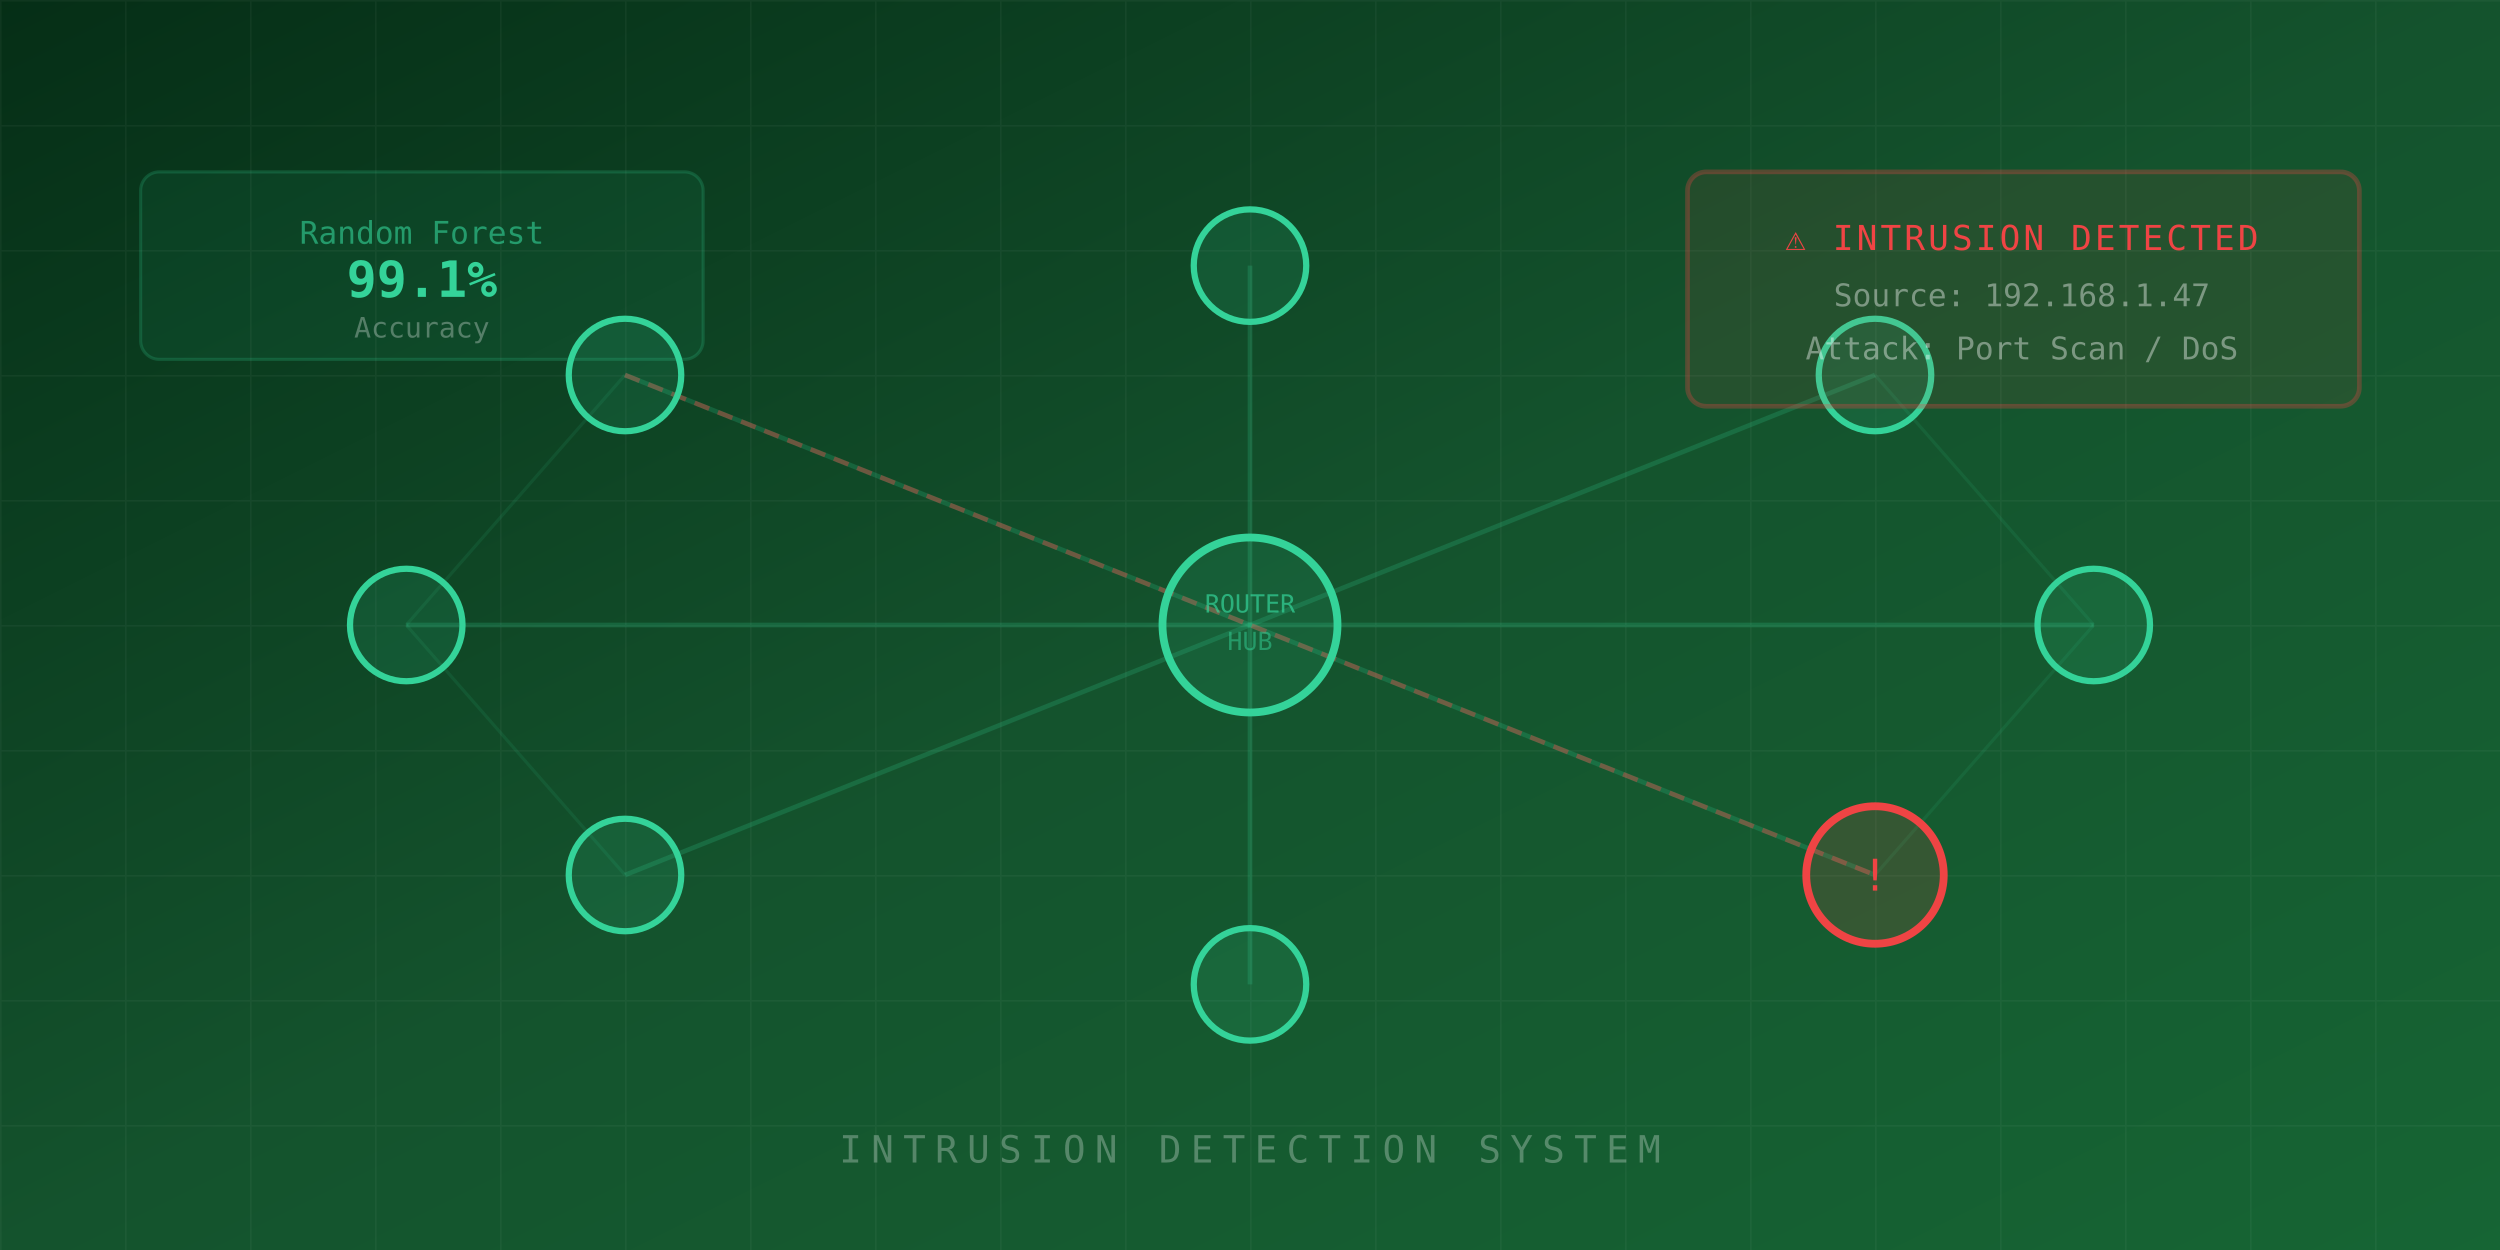
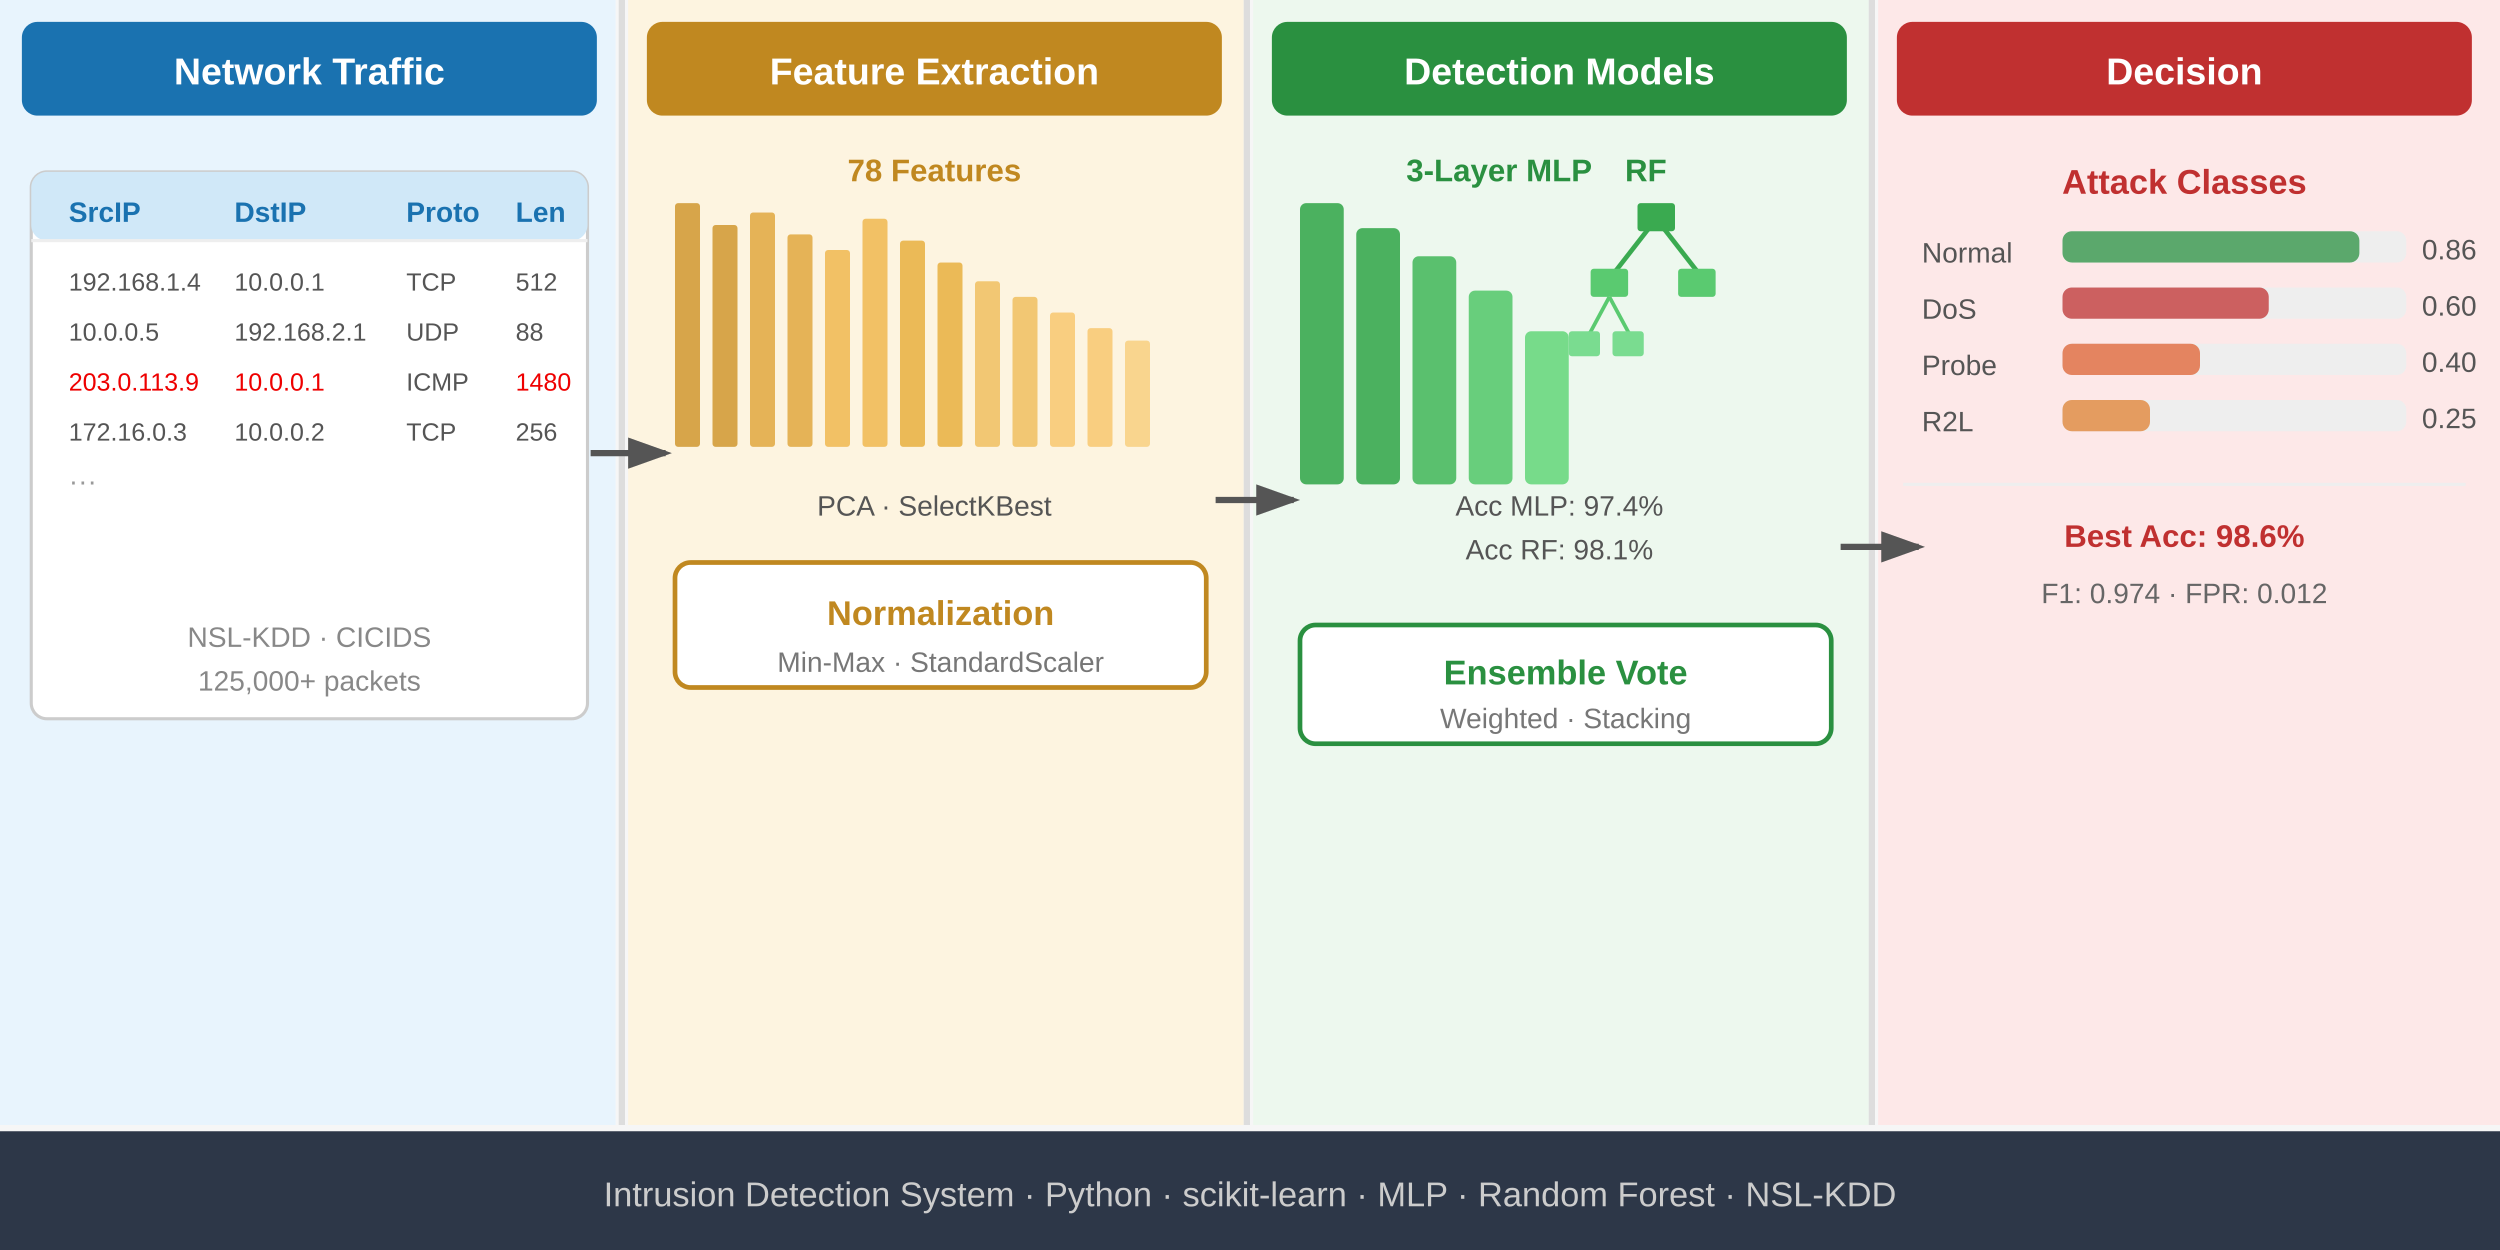
- <svg xmlns="http://www.w3.org/2000/svg" viewBox="0 0 800 400">
+ <svg xmlns="http://www.w3.org/2000/svg" viewBox="0 0 800 400" font-family="Arial,sans-serif">
  <defs>
-     <linearGradient id="bg" x1="0" y1="0" x2="1" y2="1">
-       <stop offset="0%" stop-color="#052e16" />
-       <stop offset="50%" stop-color="#14532d" />
-       <stop offset="100%" stop-color="#166534" />
-     </linearGradient>
-     <pattern id="grid" width="40" height="40" patternUnits="userSpaceOnUse">
-       <path d="M40 0L0 0 0 40" fill="none" stroke="rgba(255,255,255,0.04)" stroke-width="1" />
-     </pattern>
+     <marker id="a" markerWidth="7" markerHeight="5" refX="6" refY="2.5" orient="auto">
+       <polygon points="0,0 7,2.5 0,5" fill="#555" />
+     </marker>
  </defs>
-   <rect width="800" height="400" fill="url(#bg)" />
-   <rect width="800" height="400" fill="url(#grid)" />
-   <line x1="400" y1="200" x2="200" y2="120" stroke="rgba(52,211,153,0.2)" stroke-width="1.5" />
-   <line x1="400" y1="200" x2="200" y2="280" stroke="rgba(52,211,153,0.2)" stroke-width="1.5" />
-   <line x1="400" y1="200" x2="600" y2="120" stroke="rgba(52,211,153,0.2)" stroke-width="1.5" />
-   <line x1="400" y1="200" x2="600" y2="280" stroke="rgba(52,211,153,0.2)" stroke-width="1.5" />
-   <line x1="400" y1="200" x2="130" y2="200" stroke="rgba(52,211,153,0.2)" stroke-width="1.5" />
-   <line x1="400" y1="200" x2="670" y2="200" stroke="rgba(52,211,153,0.2)" stroke-width="1.5" />
-   <line x1="400" y1="200" x2="400" y2="85" stroke="rgba(52,211,153,0.2)" stroke-width="1.5" />
-   <line x1="400" y1="200" x2="400" y2="315" stroke="rgba(52,211,153,0.2)" stroke-width="1.5" />
-   <line x1="200" y1="120" x2="130" y2="200" stroke="rgba(52,211,153,0.1)" stroke-width="1" />
-   <line x1="200" y1="280" x2="130" y2="200" stroke="rgba(52,211,153,0.1)" stroke-width="1" />
-   <line x1="600" y1="120" x2="670" y2="200" stroke="rgba(52,211,153,0.1)" stroke-width="1" />
-   <line x1="600" y1="280" x2="670" y2="200" stroke="rgba(52,211,153,0.1)" stroke-width="1" />
-   <line x1="200" y1="120" x2="600" y2="280" stroke="rgba(239,68,68,0.4)" stroke-width="1.5" stroke-dasharray="5,3" />
-   <circle cx="200" cy="120" r="18" fill="rgba(52,211,153,0.12)" stroke="#34d399" stroke-width="2" />
-   <circle cx="200" cy="280" r="18" fill="rgba(52,211,153,0.12)" stroke="#34d399" stroke-width="2" />
-   <circle cx="600" cy="120" r="18" fill="rgba(52,211,153,0.12)" stroke="#34d399" stroke-width="2" />
-   <circle cx="130" cy="200" r="18" fill="rgba(52,211,153,0.12)" stroke="#34d399" stroke-width="2" />
-   <circle cx="670" cy="200" r="18" fill="rgba(52,211,153,0.12)" stroke="#34d399" stroke-width="2" />
-   <circle cx="400" cy="85" r="18" fill="rgba(52,211,153,0.12)" stroke="#34d399" stroke-width="2" />
-   <circle cx="400" cy="315" r="18" fill="rgba(52,211,153,0.12)" stroke="#34d399" stroke-width="2" />
-   <circle cx="600" cy="280" r="22" fill="rgba(239,68,68,0.15)" stroke="#ef4444" stroke-width="2.5" />
-   <text x="600" y="285" text-anchor="middle" font-family="monospace" font-size="14" fill="#ef4444">!</text>
-   <circle cx="400" cy="200" r="28" fill="rgba(52,211,153,0.1)" stroke="#34d399" stroke-width="2.5" />
-   <text x="400" y="196" text-anchor="middle" font-family="monospace" font-size="8" fill="rgba(52,211,153,0.7)">ROUTER</text>
-   <text x="400" y="208" text-anchor="middle" font-family="monospace" font-size="8" fill="rgba(52,211,153,0.5)">HUB</text>
-   <rect x="540" y="55" width="215" height="75" rx="6" fill="rgba(239,68,68,0.08)" stroke="rgba(239,68,68,0.3)" stroke-width="1.5" />
-   <text x="647" y="80" text-anchor="middle" font-family="monospace" font-size="11" fill="#ef4444" letter-spacing="1">⚠ INTRUSION DETECTED</text>
-   <text x="647" y="98" text-anchor="middle" font-family="monospace" font-size="10" fill="rgba(255,255,255,0.4)">Source: 192.168.1.47</text>
-   <text x="647" y="115" text-anchor="middle" font-family="monospace" font-size="10" fill="rgba(255,255,255,0.4)">Attack: Port Scan / DoS</text>
-   <rect x="45" y="55" width="180" height="60" rx="6" fill="rgba(52,211,153,0.07)" stroke="rgba(52,211,153,0.2)" stroke-width="1" />
-   <text x="135" y="78" text-anchor="middle" font-family="monospace" font-size="10" fill="rgba(52,211,153,0.6)">Random Forest</text>
-   <text x="135" y="95" text-anchor="middle" font-family="monospace" font-size="16" font-weight="bold" fill="#34d399">99.1%</text>
-   <text x="135" y="108" text-anchor="middle" font-family="monospace" font-size="9" fill="rgba(255,255,255,0.3)">Accuracy</text>
-   <text x="400" y="372" text-anchor="middle" font-family="monospace" font-size="12" fill="rgba(255,255,255,0.28)" letter-spacing="3">INTRUSION DETECTION SYSTEM</text>
+   <rect width="800" height="400" fill="#f6f6f6" />
+   <rect x="0" y="0" width="197" height="360" fill="#e8f4fd" />
+   <rect x="201" y="0" width="197" height="360" fill="#fdf4e0" />
+   <rect x="401" y="0" width="197" height="360" fill="#edf8ee" />
+   <rect x="601" y="0" width="199" height="360" fill="#fde8e8" />
+   <line x1="199" y1="0" x2="199" y2="360" stroke="#ddd" stroke-width="2" />
+   <line x1="399" y1="0" x2="399" y2="360" stroke="#ddd" stroke-width="2" />
+   <line x1="599" y1="0" x2="599" y2="360" stroke="#ddd" stroke-width="2" />
+   <rect x="7" y="7" width="184" height="30" rx="5" fill="#1a72b0" />
+   <text x="99" y="27" text-anchor="middle" fill="white" font-size="12" font-weight="bold">Network Traffic</text>
+   <rect x="207" y="7" width="184" height="30" rx="5" fill="#c08820" />
+   <text x="299" y="27" text-anchor="middle" fill="white" font-size="12" font-weight="bold">Feature Extraction</text>
+   <rect x="407" y="7" width="184" height="30" rx="5" fill="#2a9040" />
+   <text x="499" y="27" text-anchor="middle" fill="white" font-size="12" font-weight="bold">Detection Models</text>
+   <rect x="607" y="7" width="184" height="30" rx="5" fill="#c03030" />
+   <text x="699" y="27" text-anchor="middle" fill="white" font-size="12" font-weight="bold">Decision</text>
+   <rect x="10" y="55" width="178" height="175" rx="5" fill="white" stroke="#ccc" />
+   <rect x="10" y="55" width="178" height="22" rx="5" fill="#d0e8f8" />
+   <text x="22" y="71" fill="#1a72b0" font-size="9" font-weight="bold">SrcIP</text>
+   <text x="75" y="71" fill="#1a72b0" font-size="9" font-weight="bold">DstIP</text>
+   <text x="130" y="71" fill="#1a72b0" font-size="9" font-weight="bold">Proto</text>
+   <text x="165" y="71" fill="#1a72b0" font-size="9" font-weight="bold">Len</text>
+   <line x1="10" y1="77" x2="188" y2="77" stroke="#eee" />
+   <text x="22" y="93" fill="#555" font-size="8">192.168.1.4</text>
+   <text x="75" y="93" fill="#555" font-size="8">10.0.0.1</text>
+   <text x="130" y="93" fill="#555" font-size="8">TCP</text>
+   <text x="165" y="93" fill="#555" font-size="8">512</text>
+   <text x="22" y="109" fill="#555" font-size="8">10.0.0.5</text>
+   <text x="75" y="109" fill="#555" font-size="8">192.168.2.1</text>
+   <text x="130" y="109" fill="#555" font-size="8">UDP</text>
+   <text x="165" y="109" fill="#555" font-size="8">88</text>
+   <text x="22" y="125" fill="#e00" font-size="8">203.0.113.9</text>
+   <text x="75" y="125" fill="#e00" font-size="8">10.0.0.1</text>
+   <text x="130" y="125" fill="#555" font-size="8">ICMP</text>
+   <text x="165" y="125" fill="#e00" font-size="8">1480</text>
+   <text x="22" y="141" fill="#555" font-size="8">172.16.0.3</text>
+   <text x="75" y="141" fill="#555" font-size="8">10.0.0.2</text>
+   <text x="130" y="141" fill="#555" font-size="8">TCP</text>
+   <text x="165" y="141" fill="#555" font-size="8">256</text>
+   <text x="22" y="157" fill="#999" font-size="9">···</text>
+   <text x="99" y="207" text-anchor="middle" fill="#888" font-size="9">NSL-KDD · CICIDS</text>
+   <text x="99" y="221" text-anchor="middle" fill="#888" font-size="9">125,000+ packets</text>
+   <text x="299" y="58" text-anchor="middle" fill="#c08820" font-size="10" font-weight="bold">78 Features</text>
+   <rect x="216" y="65" width="8" height="78" rx="1" fill="#d09830" opacity="0.85" />
+   <rect x="228" y="72" width="8" height="71" rx="1" fill="#d09830" opacity="0.85" />
+   <rect x="240" y="68" width="8" height="75" rx="1" fill="#e0a840" opacity="0.85" />
+   <rect x="252" y="75" width="8" height="68" rx="1" fill="#e0a840" opacity="0.85" />
+   <rect x="264" y="80" width="8" height="63" rx="1" fill="#f0b850" opacity="0.85" />
+   <rect x="276" y="70" width="8" height="73" rx="1" fill="#f0b850" opacity="0.85" />
+   <rect x="288" y="77" width="8" height="66" rx="1" fill="#e8b040" opacity="0.85" />
+   <rect x="300" y="84" width="8" height="59" rx="1" fill="#e8b040" opacity="0.85" />
+   <rect x="312" y="90" width="8" height="53" rx="1" fill="#f0c060" opacity="0.85" />
+   <rect x="324" y="95" width="8" height="48" rx="1" fill="#f0c060" opacity="0.85" />
+   <rect x="336" y="100" width="8" height="43" rx="1" fill="#f8c870" opacity="0.85" />
+   <rect x="348" y="105" width="8" height="38" rx="1" fill="#f8c870" opacity="0.85" />
+   <rect x="360" y="109" width="8" height="34" rx="1" fill="#f8d080" opacity="0.85" />
+   <text x="299" y="165" text-anchor="middle" fill="#555" font-size="9">PCA · SelectKBest</text>
+   <rect x="216" y="180" width="170" height="40" rx="5" fill="white" stroke="#c08820" stroke-width="1.5" />
+   <text x="301" y="200" text-anchor="middle" fill="#c08820" font-size="11" font-weight="bold">Normalization</text>
+   <text x="301" y="215" text-anchor="middle" fill="#777" font-size="9">Min-Max · StandardScaler</text>
+   <text x="450" y="58" fill="#2a9040" font-size="10" font-weight="bold">3-Layer MLP</text>
+   <rect x="416" y="65" width="14" height="90" rx="2" fill="#3aaa50" opacity="0.9" />
+   <rect x="434" y="73" width="14" height="82" rx="2" fill="#3aaa50" opacity="0.9" />
+   <rect x="452" y="82" width="14" height="73" rx="2" fill="#4aba60" opacity="0.9" />
+   <rect x="470" y="93" width="14" height="62" rx="2" fill="#5aca70" opacity="0.9" />
+   <rect x="488" y="106" width="14" height="49" rx="2" fill="#6ad880" opacity="0.9" />
+   <text x="520" y="58" fill="#2a9040" font-size="10" font-weight="bold">RF</text>
+   <line x1="530" y1="70" x2="516" y2="88" stroke="#3aaa50" stroke-width="1.5" />
+   <line x1="530" y1="70" x2="544" y2="88" stroke="#3aaa50" stroke-width="1.5" />
+   <rect x="524" y="65" width="12" height="9" rx="1" fill="#3aaa50" />
+   <rect x="509" y="86" width="12" height="9" rx="1" fill="#5aca70" />
+   <rect x="537" y="86" width="12" height="9" rx="1" fill="#5aca70" />
+   <line x1="515" y1="95" x2="508" y2="108" stroke="#5aca70" stroke-width="1.2" />
+   <line x1="515" y1="95" x2="522" y2="108" stroke="#5aca70" stroke-width="1.2" />
+   <rect x="502" y="106" width="10" height="8" rx="1" fill="#7adc90" />
+   <rect x="516" y="106" width="10" height="8" rx="1" fill="#7adc90" />
+   <text x="499" y="165" text-anchor="middle" fill="#555" font-size="9">Acc MLP: 97.4%</text>
+   <text x="499" y="179" text-anchor="middle" fill="#555" font-size="9">Acc RF:  98.1%</text>
+   <rect x="416" y="200" width="170" height="38" rx="5" fill="white" stroke="#2a9040" stroke-width="1.5" />
+   <text x="501" y="219" text-anchor="middle" fill="#2a9040" font-size="11" font-weight="bold">Ensemble Vote</text>
+   <text x="501" y="233" text-anchor="middle" fill="#777" font-size="9">Weighted · Stacking</text>
+   <text x="699" y="62" text-anchor="middle" fill="#c03030" font-size="11" font-weight="bold">Attack Classes</text>
+   <text x="615" y="84" fill="#555" font-size="9">Normal</text>
+   <rect x="660" y="74" width="110" height="10" rx="3" fill="#eee" />
+   <rect x="660" y="74" width="95" height="10" rx="3" fill="#2a9040" opacity="0.75" />
+   <text x="775" y="83" fill="#555" font-size="9">0.86</text>
+   <text x="615" y="102" fill="#555" font-size="9">DoS</text>
+   <rect x="660" y="92" width="110" height="10" rx="3" fill="#eee" />
+   <rect x="660" y="92" width="66" height="10" rx="3" fill="#c03030" opacity="0.75" />
+   <text x="775" y="101" fill="#555" font-size="9">0.60</text>
+   <text x="615" y="120" fill="#555" font-size="9">Probe</text>
+   <rect x="660" y="110" width="110" height="10" rx="3" fill="#eee" />
+   <rect x="660" y="110" width="44" height="10" rx="3" fill="#e06030" opacity="0.75" />
+   <text x="775" y="119" fill="#555" font-size="9">0.40</text>
+   <text x="615" y="138" fill="#555" font-size="9">R2L</text>
+   <rect x="660" y="128" width="110" height="10" rx="3" fill="#eee" />
+   <rect x="660" y="128" width="28" height="10" rx="3" fill="#e08030" opacity="0.75" />
+   <text x="775" y="137" fill="#555" font-size="9">0.25</text>
+   <line x1="609" y1="155" x2="789" y2="155" stroke="#eee" />
+   <text x="699" y="175" text-anchor="middle" fill="#c03030" font-size="10" font-weight="bold">Best Acc: 98.6%</text>
+   <text x="699" y="193" text-anchor="middle" fill="#666" font-size="9">F1: 0.974 · FPR: 0.012</text>
+   <line x1="189" y1="145" x2="213" y2="145" stroke="#555" stroke-width="2" marker-end="url(#a)" />
+   <line x1="389" y1="160" x2="414" y2="160" stroke="#555" stroke-width="2" marker-end="url(#a)" />
+   <line x1="589" y1="175" x2="614" y2="175" stroke="#555" stroke-width="2" marker-end="url(#a)" />
+   <rect x="0" y="362" width="800" height="38" fill="#2d3748" />
+   <text x="400" y="386" text-anchor="middle" fill="#ccc" font-size="11">Intrusion Detection System  ·  Python · scikit-learn · MLP · Random Forest · NSL-KDD</text>
</svg>
